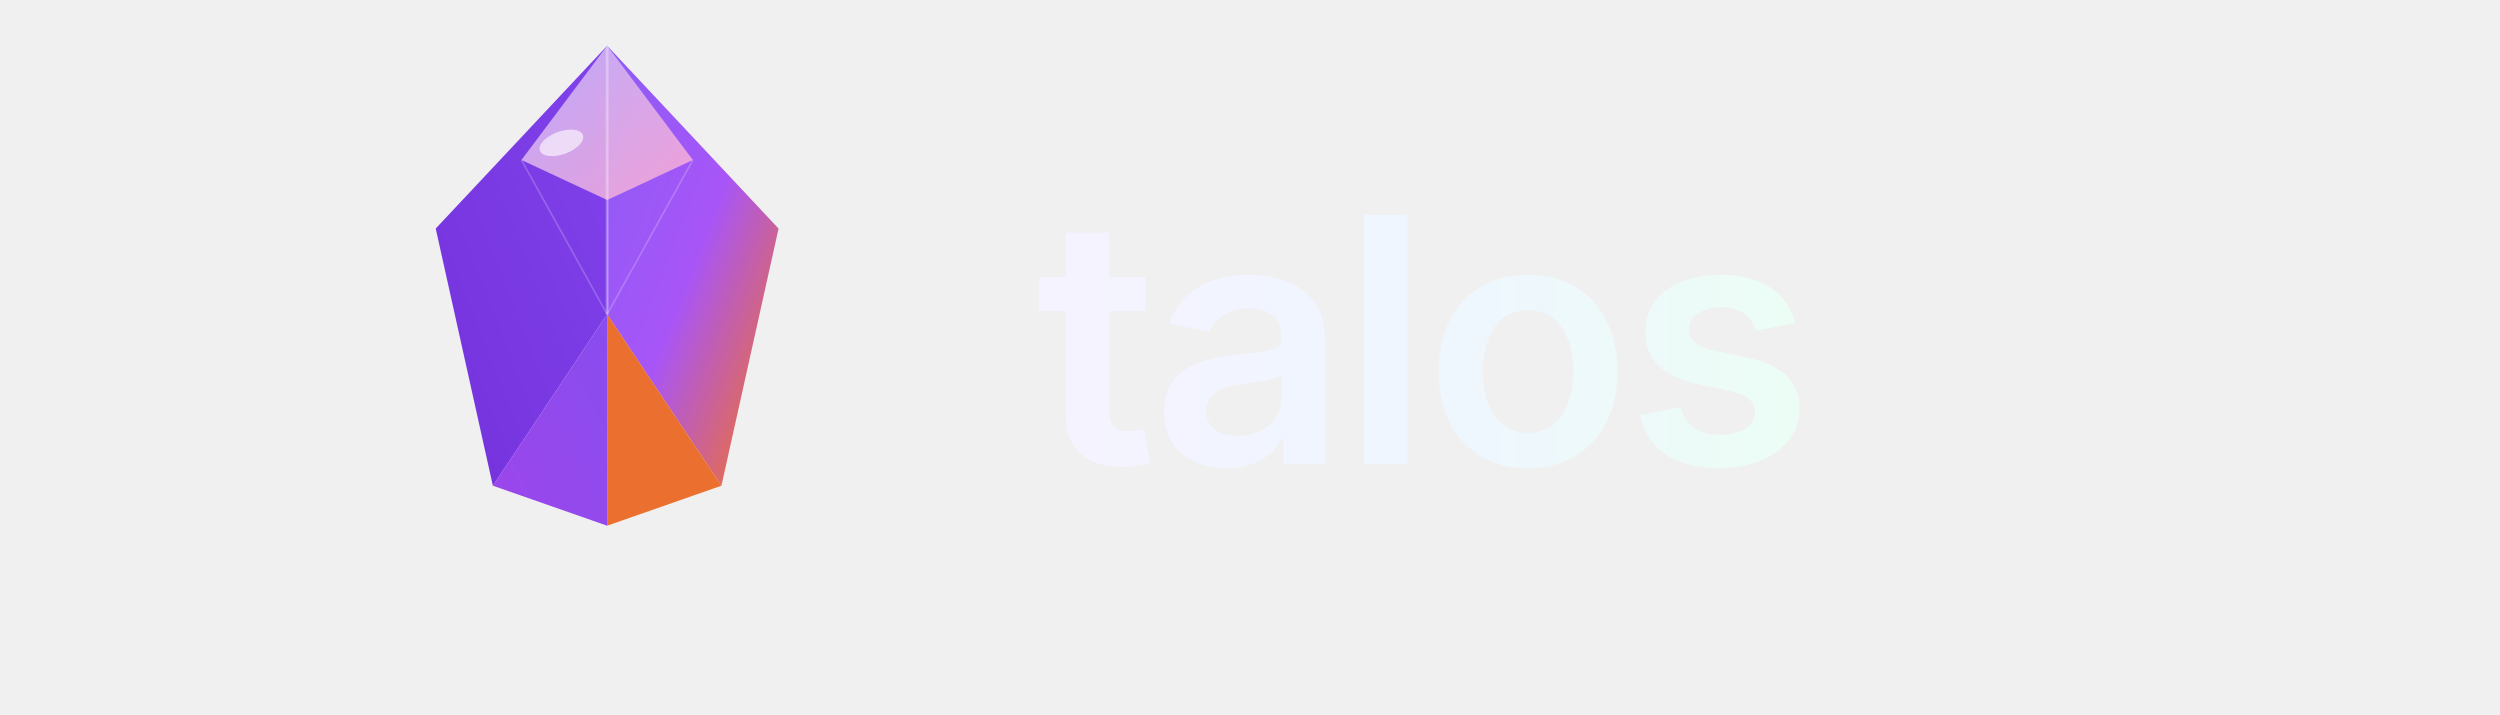
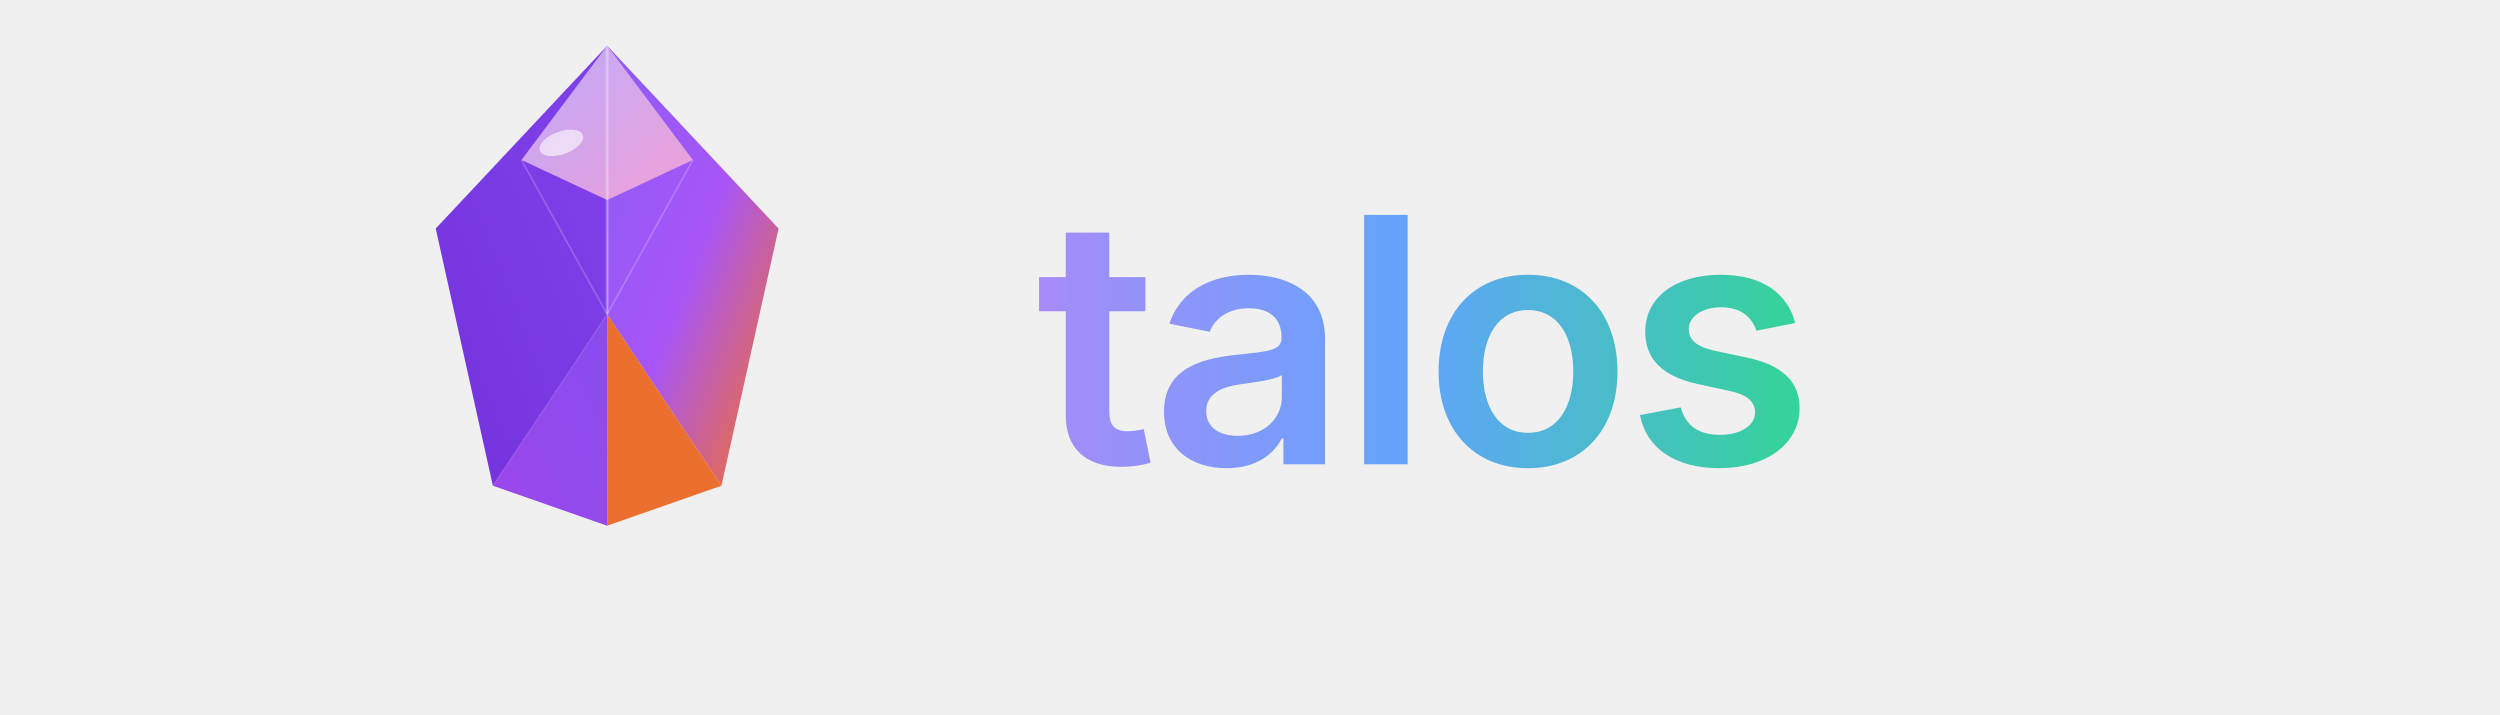
<svg xmlns="http://www.w3.org/2000/svg" viewBox="0 0 350 100">
  <defs>
    <linearGradient id="warmGradient" x1="0%" y1="0%" x2="100%" y2="100%">
      <stop offset="0%" stop-color="#8B5CF6" />
      <stop offset="50%" stop-color="#A855F7" />
      <stop offset="100%" stop-color="#F97316" />
    </linearGradient>
    <linearGradient id="highlightGradient" x1="0%" y1="0%" x2="100%" y2="100%">
      <stop offset="0%" stop-color="#C4B5FD" />
      <stop offset="100%" stop-color="#F9A8D4" />
    </linearGradient>
    <linearGradient id="shadowGradient" x1="100%" y1="0%" x2="0%" y2="100%">
      <stop offset="0%" stop-color="#7C3AED" />
      <stop offset="100%" stop-color="#9333EA" />
    </linearGradient>
    <linearGradient id="deepGradient" x1="0%" y1="100%" x2="100%" y2="0%">
      <stop offset="0%" stop-color="#6D28D9" />
      <stop offset="100%" stop-color="#7C3AED" />
    </linearGradient>
    <linearGradient id="textGradient" x1="0%" y1="0%" x2="100%" y2="0%">
-       <stop offset="0%" stop-color="#f5f3ff" />
-       <stop offset="50%" stop-color="#eff6ff" />
-       <stop offset="100%" stop-color="#ecfdf5" />
+       <stop offset="0%" stop-color="#a78bfa" />
+       <stop offset="50%" stop-color="#60a5fa" />
+       <stop offset="100%" stop-color="#34d399" />
    </linearGradient>
    <filter id="outerGlow" x="-50%" y="-50%" width="200%" height="200%">
      <feGaussianBlur stdDeviation="3" result="blur" />
      <feFlood flood-color="#A855F7" flood-opacity="0.5" />
      <feComposite in2="blur" operator="in" />
      <feMerge>
        <feMergeNode />
        <feMergeNode in="SourceGraphic" />
      </feMerge>
    </filter>
  </defs>
  <g transform="translate(45, 0) scale(0.8)">
    <polygon points="50,8 20,40 30,85 50,55" fill="url(#deepGradient)" opacity="0.95" />
    <polygon points="50,8 80,40 70,85 50,55" fill="url(#warmGradient)" />
    <polygon points="30,85 50,55 50,92" fill="url(#shadowGradient)" opacity="0.9" />
    <polygon points="70,85 50,55 50,92" fill="#EA580C" opacity="0.85" />
    <polygon points="50,8 35,28 50,35 65,28" fill="url(#highlightGradient)" opacity="0.9" />
    <line x1="50" y1="8" x2="50" y2="55" stroke="#fff" stroke-width="0.5" opacity="0.3" />
    <line x1="35" y1="28" x2="50" y2="55" stroke="#fff" stroke-width="0.3" opacity="0.2" />
    <line x1="65" y1="28" x2="50" y2="55" stroke="#fff" stroke-width="0.3" opacity="0.2" />
    <ellipse cx="42" cy="25" rx="4" ry="2" fill="#fff" opacity="0.6" transform="rotate(-20 42 25)" />
  </g>
  <text x="145" y="65" font-family="Inter, -apple-system, BlinkMacSystemFont, 'Segoe UI', sans-serif" font-size="48" font-weight="600" letter-spacing="-1" fill="url(#textGradient)">talos</text>
</svg>
